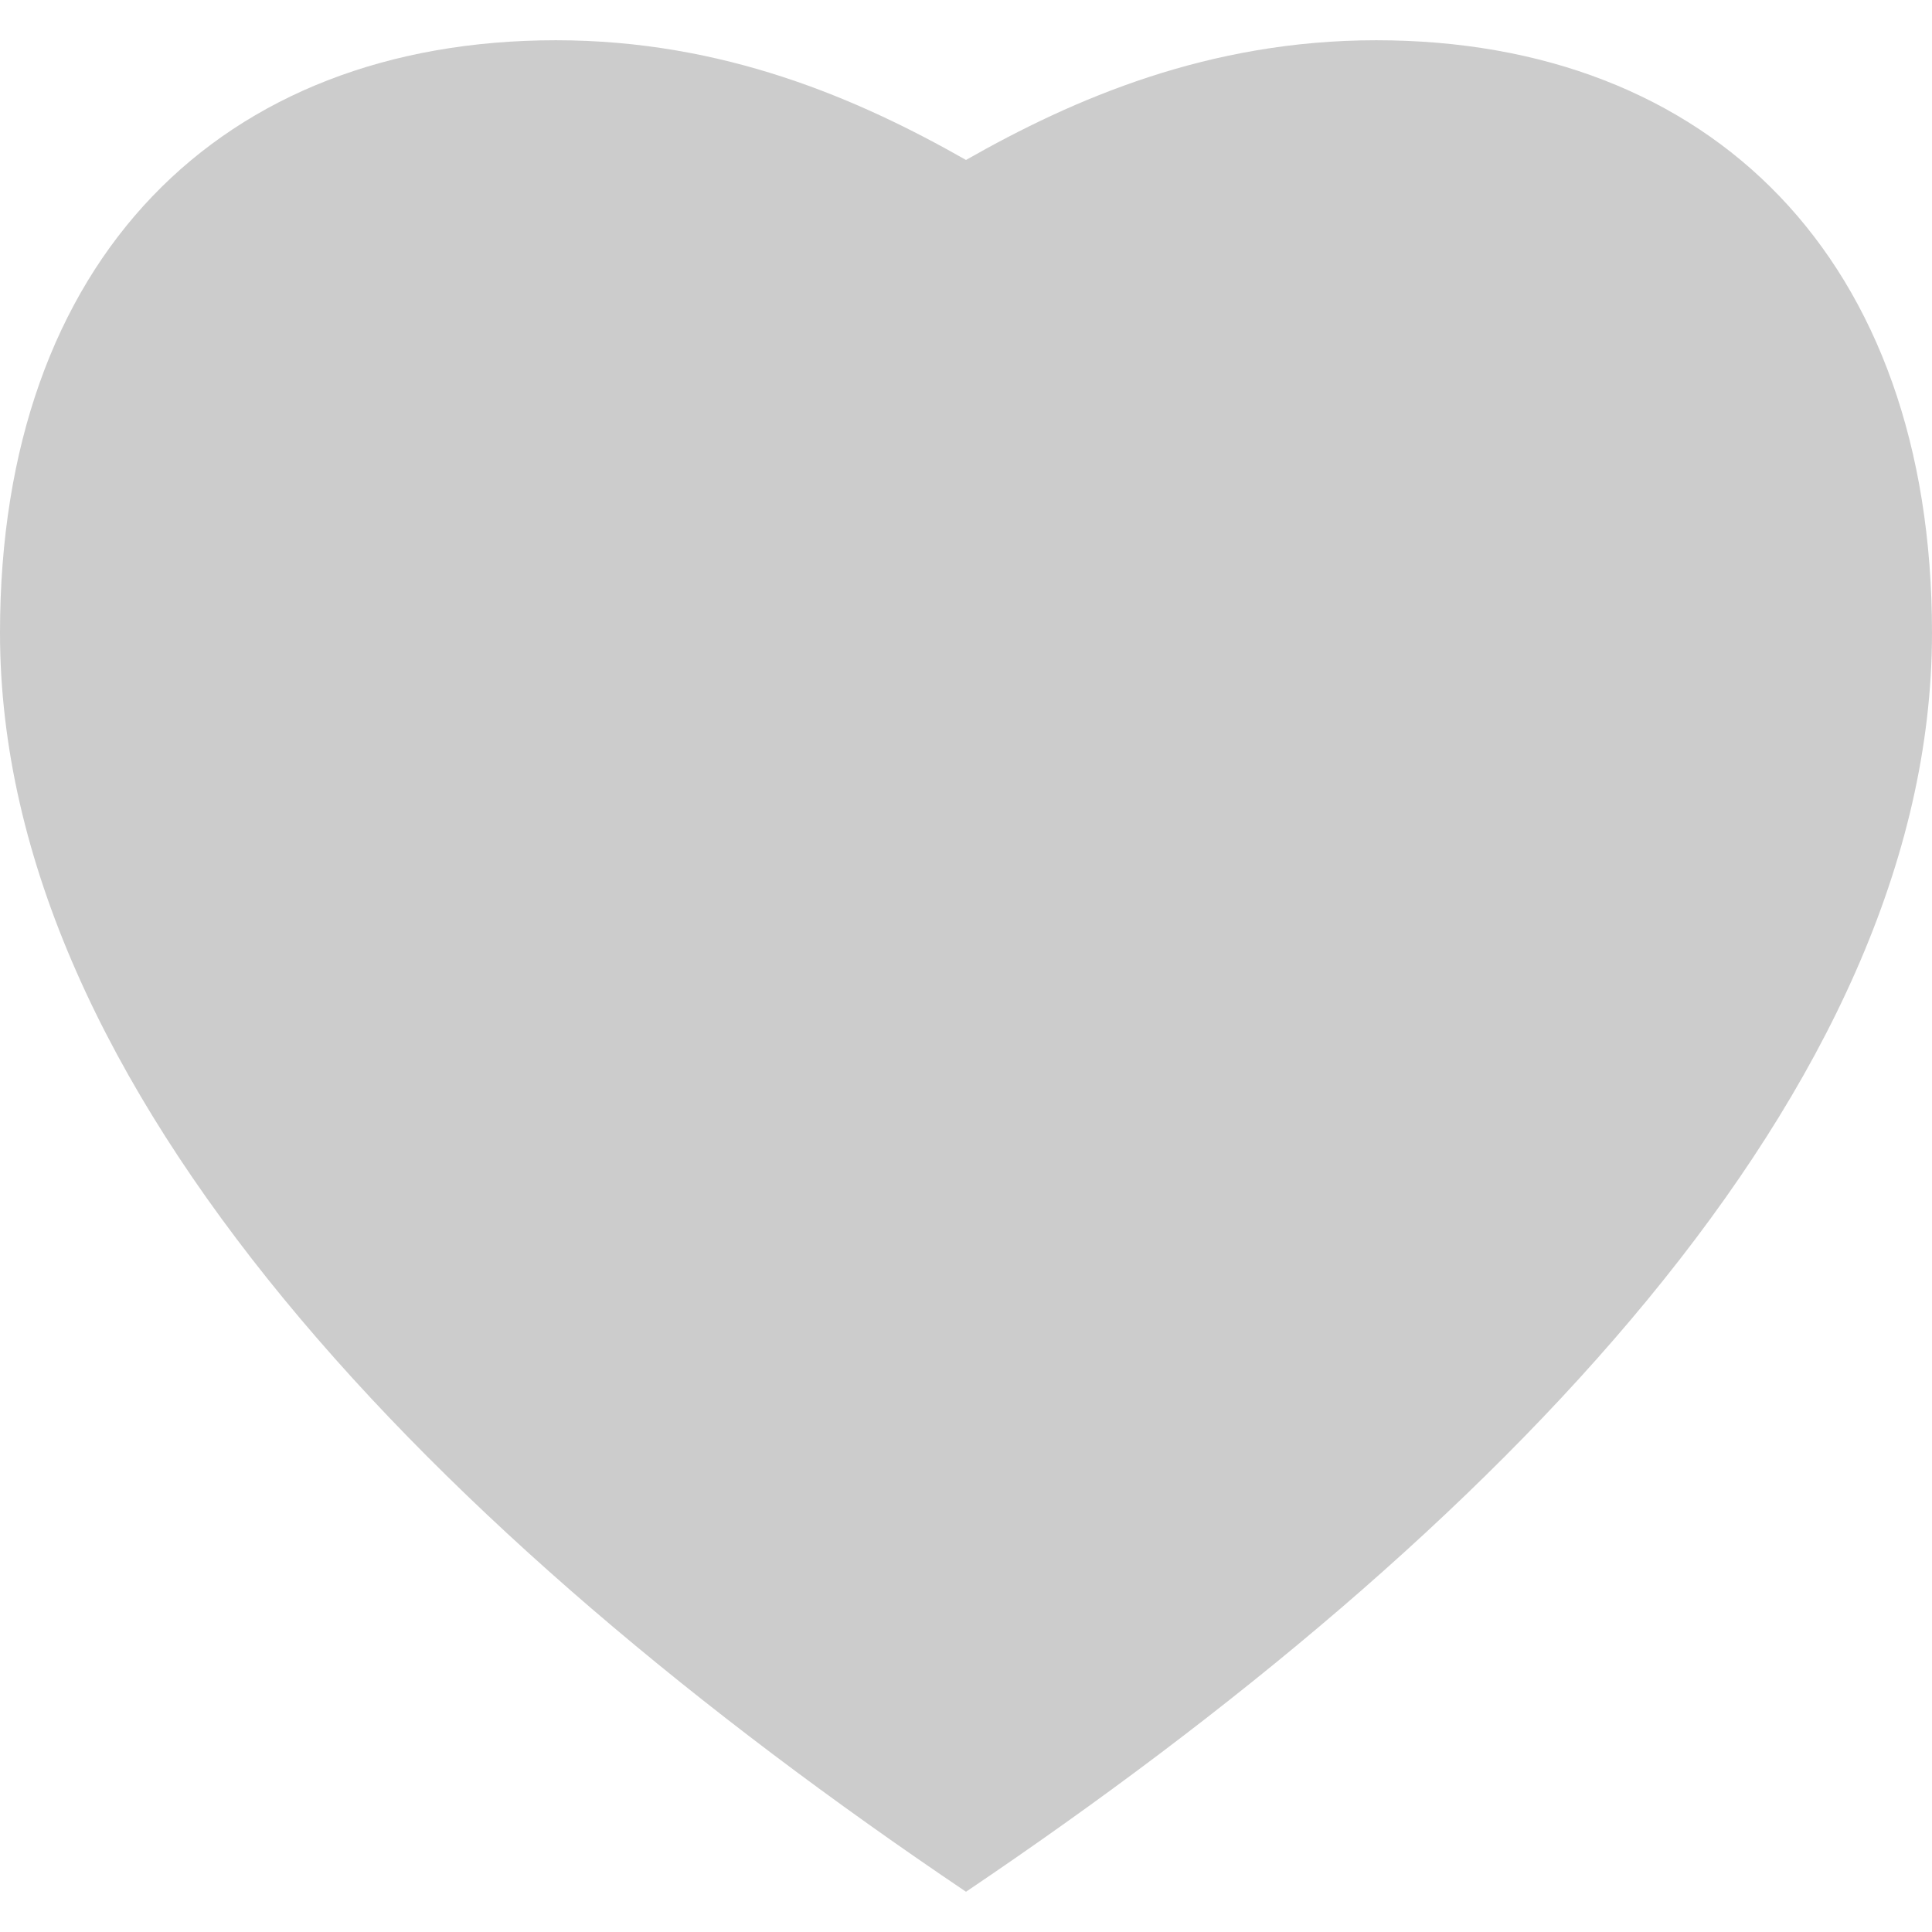
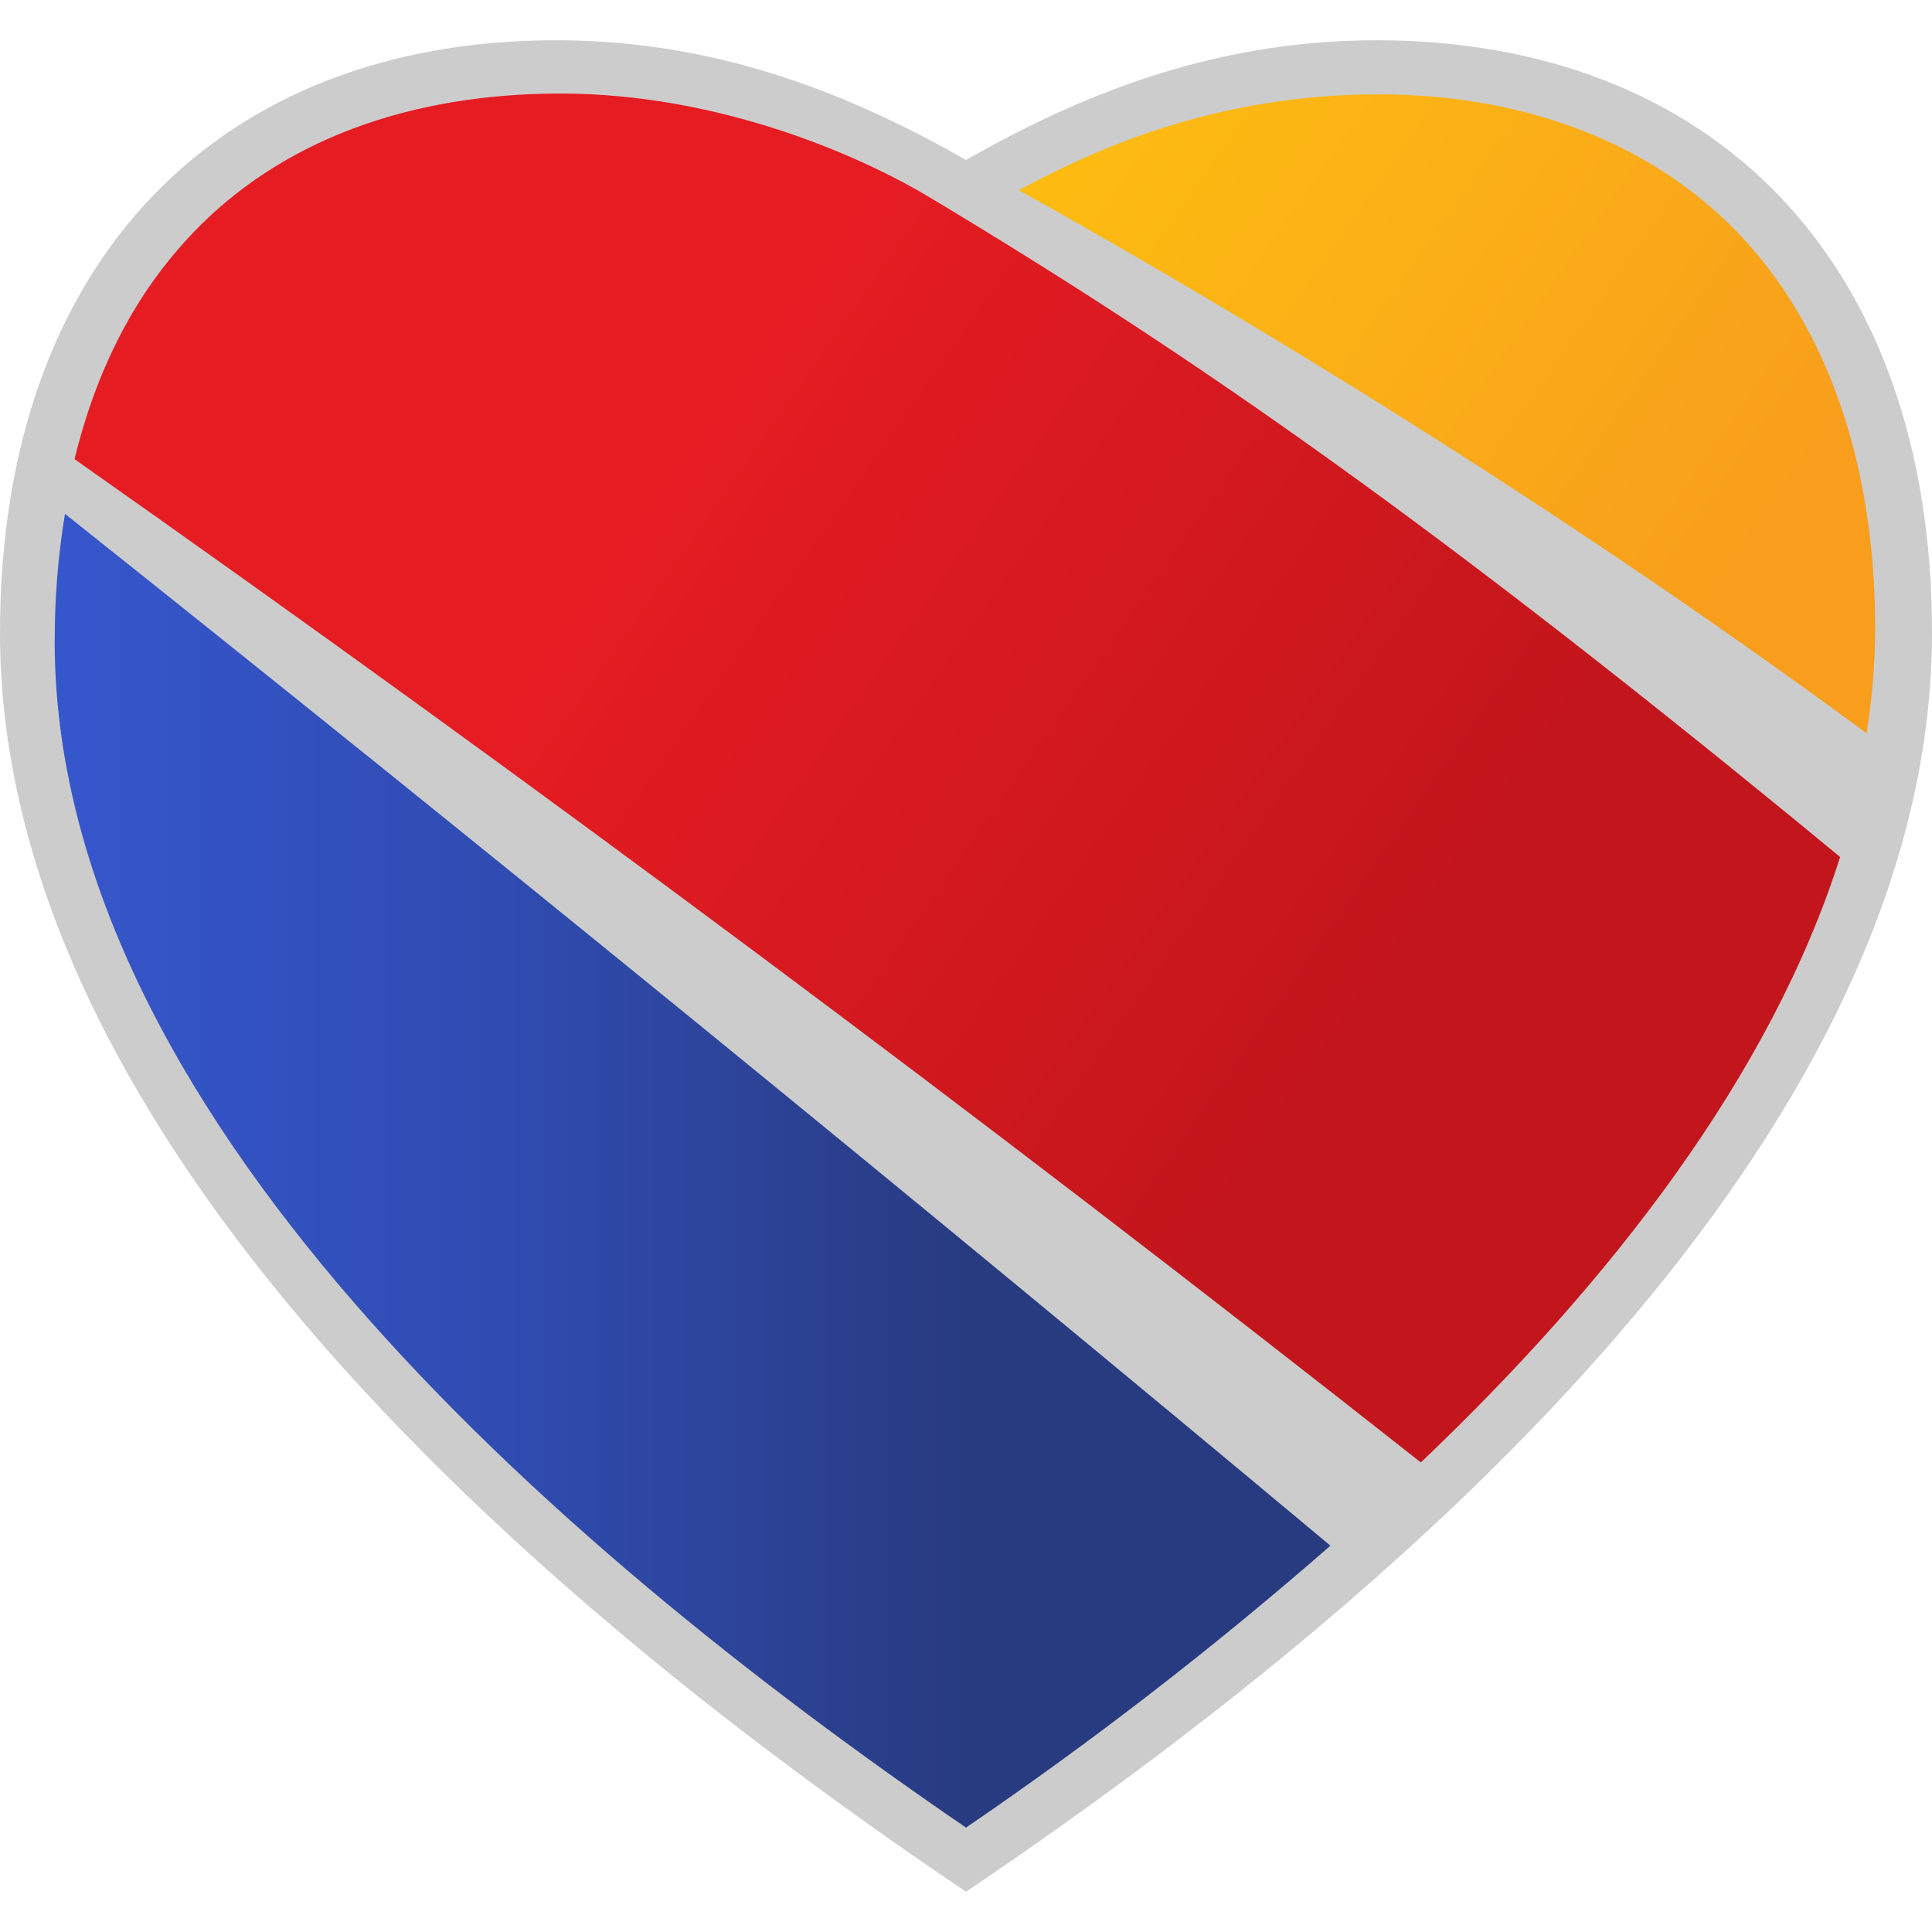
- <svg xmlns="http://www.w3.org/2000/svg" role="img" viewBox="0 0 24 24" fill="#cccccc">
+ <svg xmlns="http://www.w3.org/2000/svg" role="img" viewBox="0 0 24 24">
  <defs>
    <linearGradient id="a" gradientUnits="userSpaceOnUse" x1="190.944" y1="10.52" x2="206.401" y2="10.52" gradientTransform="matrix(1.0253 0 0 -1.0253 -195.094 25.329)">
      <stop offset="0" style="stop-color:#3656cc" />
      <stop offset=".35" style="stop-color:#304cb2" />
      <stop offset=".72" style="stop-color:#283b80" />
    </linearGradient>
    <linearGradient id="b" gradientUnits="userSpaceOnUse" x1="193.141" y1="22.73" x2="210.602" y2="10.504" gradientTransform="matrix(1.0253 0 0 -1.0253 -195.094 25.329)">
      <stop offset=".3" style="stop-color:#e61c23" />
      <stop offset=".8" style="stop-color:#c3161c" />
    </linearGradient>
    <linearGradient id="c" gradientUnits="userSpaceOnUse" x1="203.964" y1="24.31" x2="213.947" y2="17.319" gradientTransform="matrix(1.0253 0 0 -1.0253 -195.094 25.329)">
      <stop offset="0" style="stop-color:#fdbc11" />
      <stop offset=".25" style="stop-color:#fcb415" />
      <stop offset=".8" style="stop-color:#f89e1c" />
    </linearGradient>
  </defs>
-   <path d="M17.095.5c-2.08 0-3.756.725-5.095 1.487C10.66 1.225 8.988.5 6.906.5 2.746.5 0 3.217 0 7.86c0 5.664 5.408 11.197 12 15.64 6.593-4.444 12-9.975 12-15.64C24 3.218 21.255.5 17.095.5Z" />
-   <path d="M.679 7.96c0 5.79 6.106 11.177 11.321 14.743a47.887 47.887 0 0 0 4.527-3.502A854.24 854.24 0 0 0 .807 6.383 9.54 9.54 0 0 0 .68 7.96Z" />
-   <path d="M22.859 10.646c-5.007-4.13-8.038-6.231-11.29-8.182-.875-.53-2.634-1.302-4.605-1.302-1.889 0-3.475.587-4.568 1.732-.711.744-1.194 1.678-1.47 2.81A380.638 380.638 0 0 1 17.65 18.167c2.369-2.255 4.353-4.819 5.208-7.52z" />
-   <path d="M21.594 2.897c-1.077-1.121-2.655-1.725-4.47-1.725-1.949 0-3.433.63-4.468 1.191 1.942 1.081 6.161 3.526 10.532 6.746.068-.435.106-.872.106-1.31-.001-2.04-.597-3.748-1.7-4.902z" />
+   <path d="M17.095.5c-2.08 0-3.756.725-5.095 1.487C10.66 1.225 8.988.5 6.906.5 2.746.5 0 3.217 0 7.86c0 5.664 5.408 11.197 12 15.64 6.593-4.444 12-9.975 12-15.64C24 3.218 21.255.5 17.095.5Z" fill="#cccccc" />
+   <path d="M.679 7.96c0 5.79 6.106 11.177 11.321 14.743a47.887 47.887 0 0 0 4.527-3.502A854.24 854.24 0 0 0 .807 6.383 9.54 9.54 0 0 0 .68 7.96Z" fill="url(#a)" />
+   <path d="M22.859 10.646c-5.007-4.13-8.038-6.231-11.29-8.182-.875-.53-2.634-1.302-4.605-1.302-1.889 0-3.475.587-4.568 1.732-.711.744-1.194 1.678-1.47 2.81A380.638 380.638 0 0 1 17.65 18.167c2.369-2.255 4.353-4.819 5.208-7.52z" fill="url(#b)" />
+   <path d="M21.594 2.897c-1.077-1.121-2.655-1.725-4.47-1.725-1.949 0-3.433.63-4.468 1.191 1.942 1.081 6.161 3.526 10.532 6.746.068-.435.106-.872.106-1.31-.001-2.04-.597-3.748-1.7-4.902z" fill="url(#c)" />
</svg>
